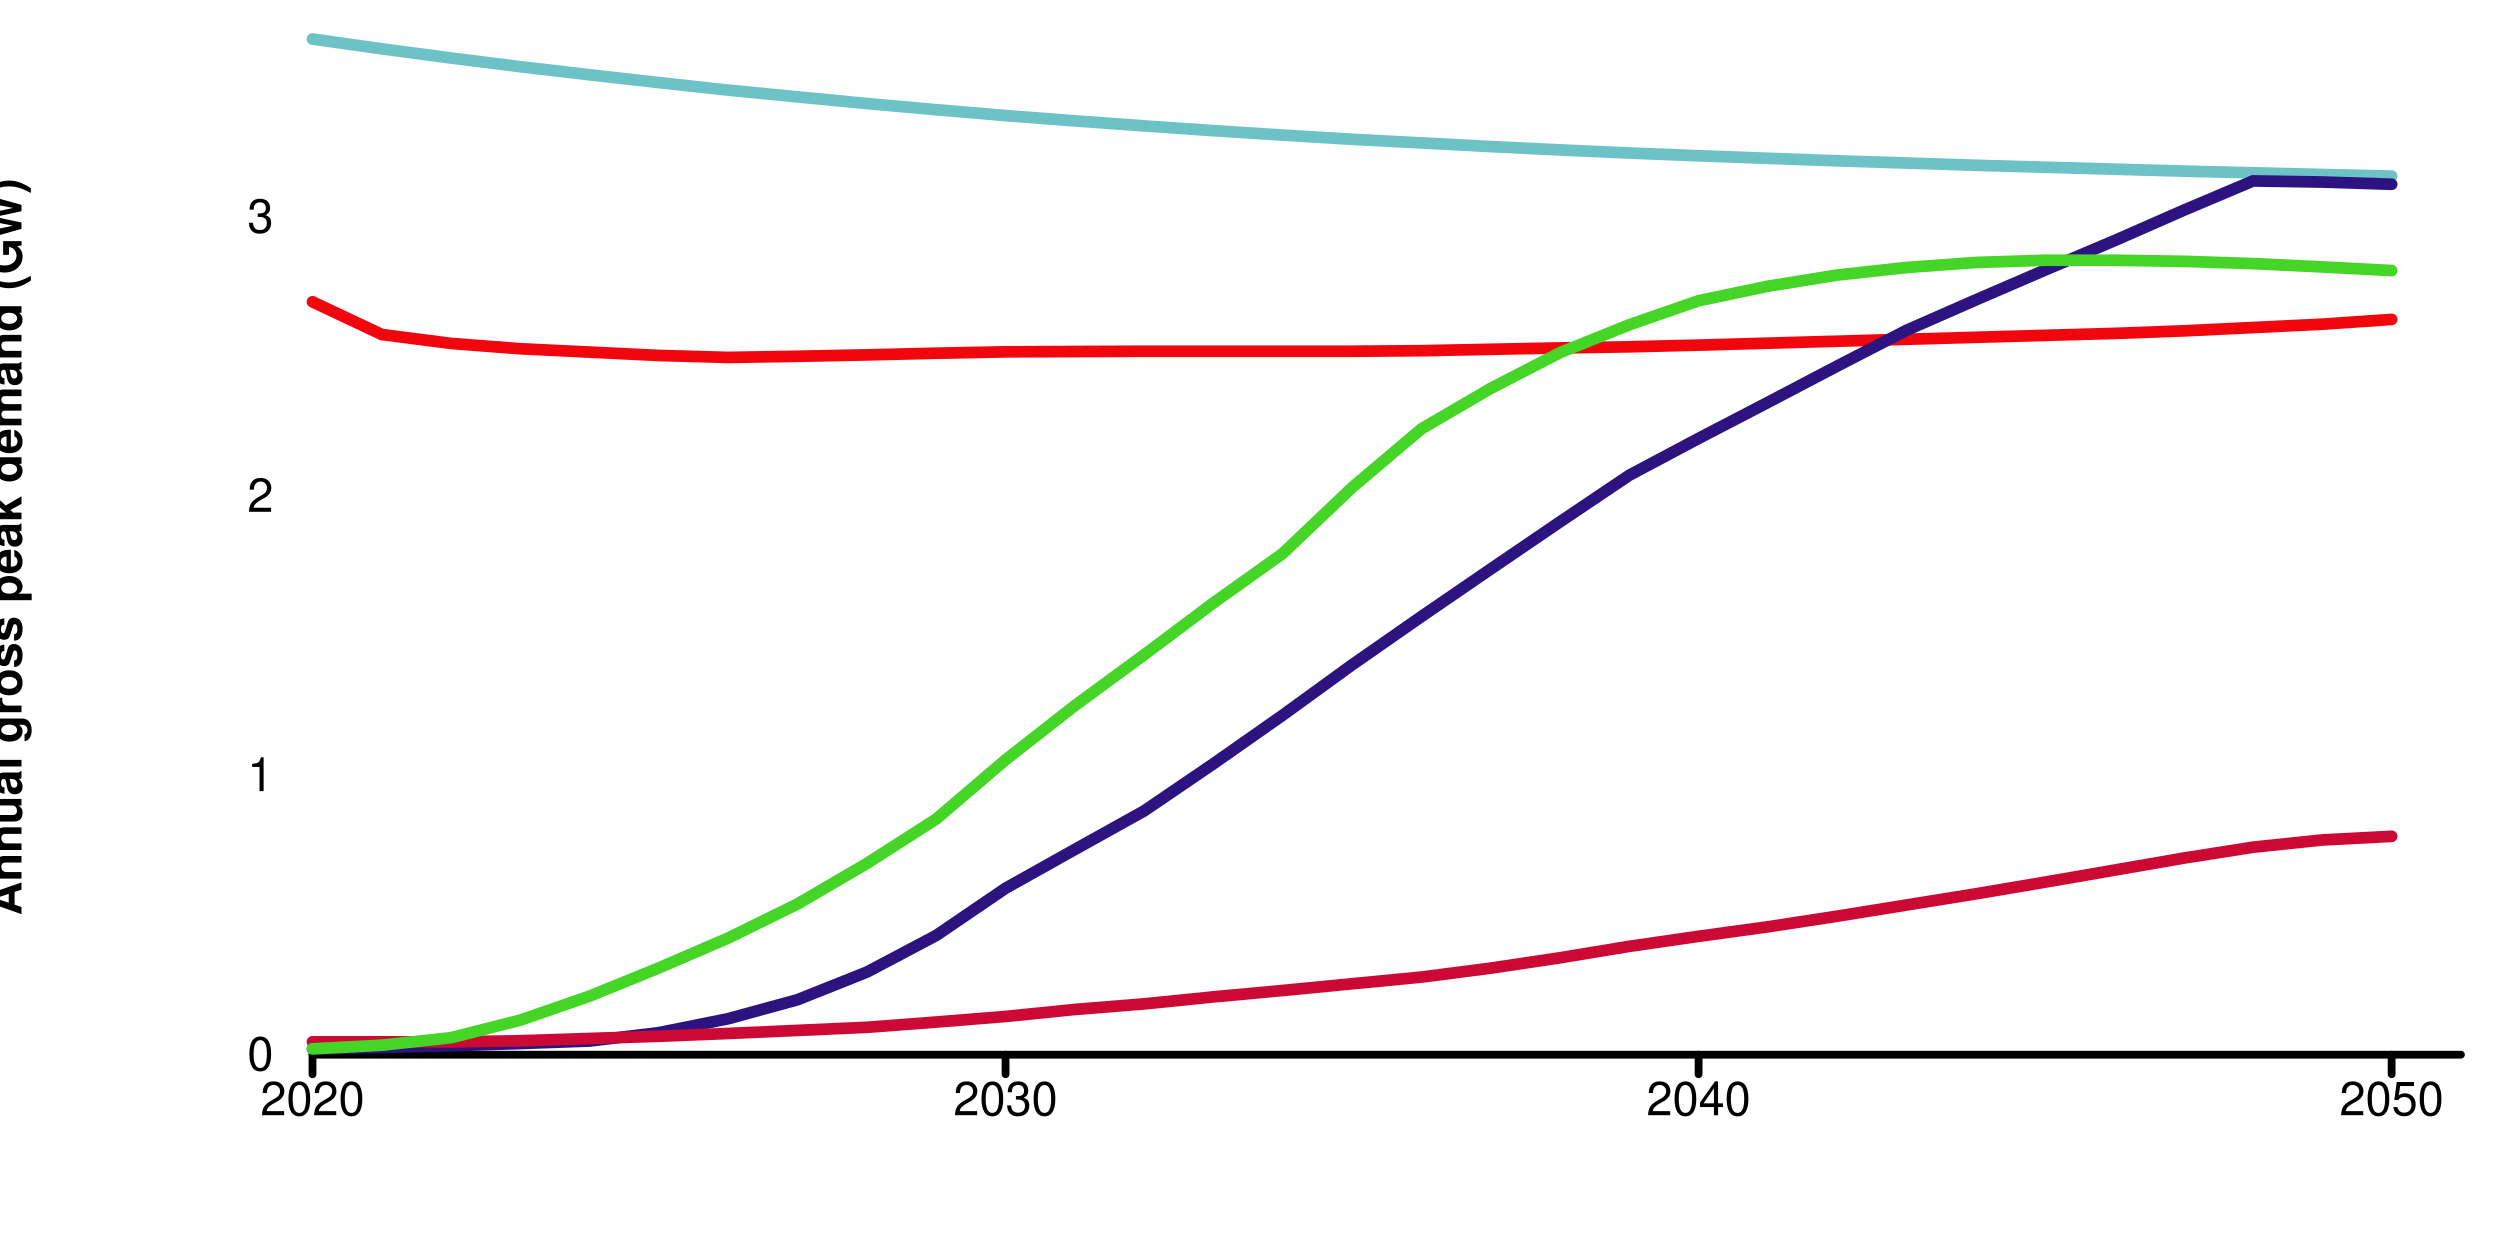
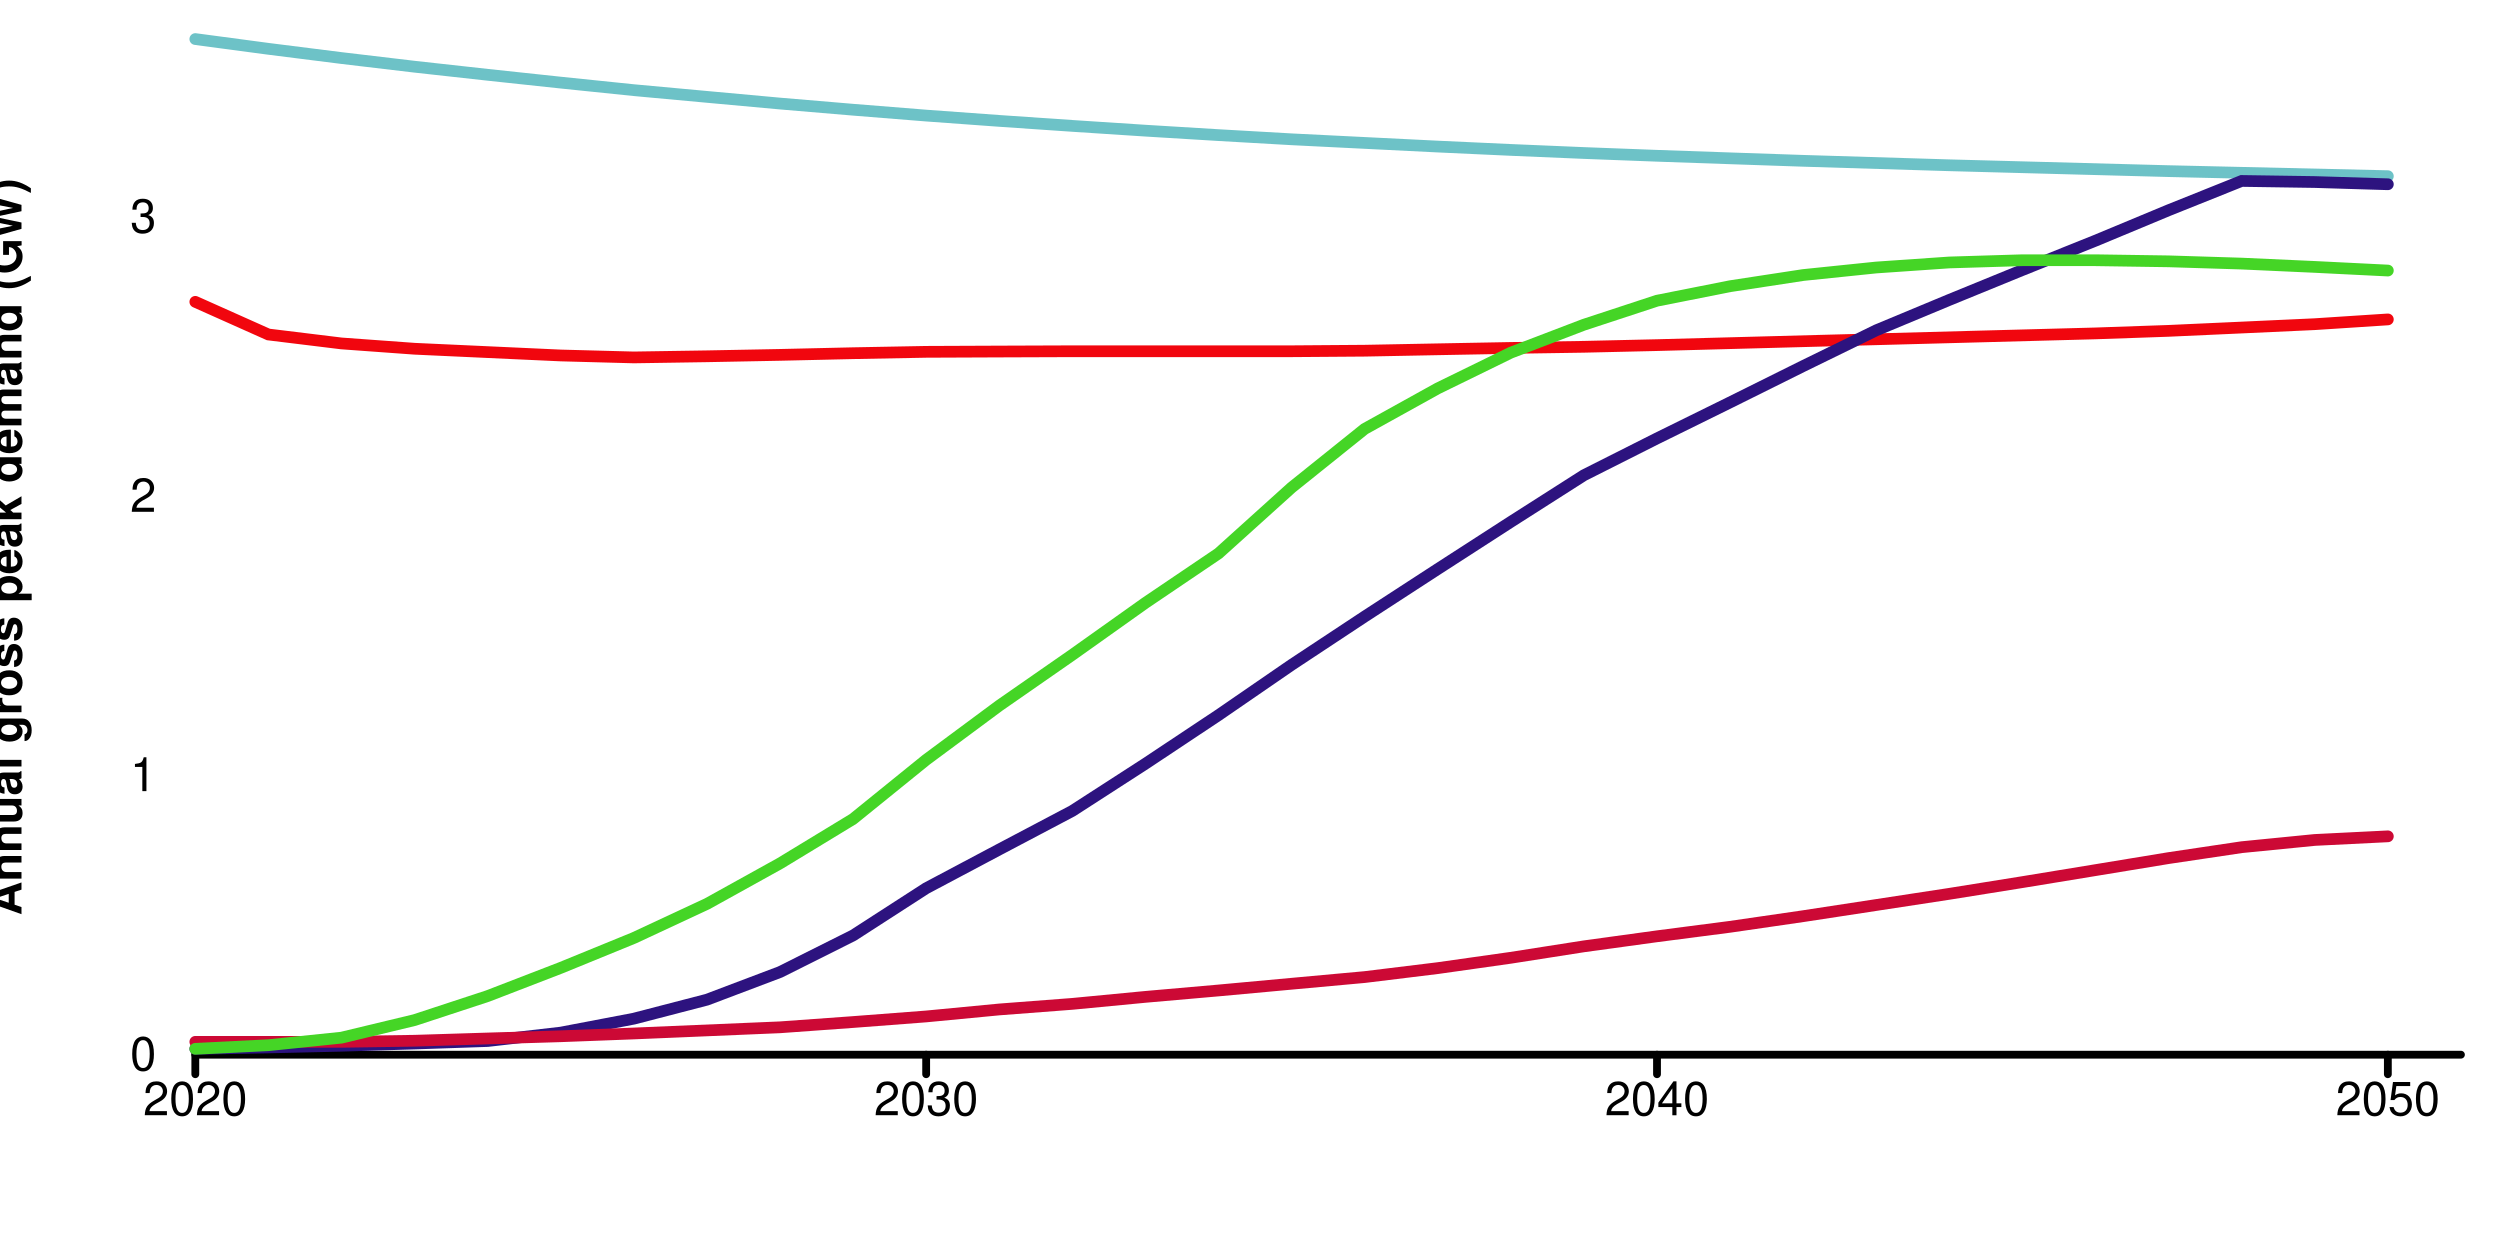
<svg xmlns="http://www.w3.org/2000/svg" width="640" height="320" viewBox="0 0 640 320" style="overflow:display" preserveAspectRatio="xMinYMin meet" overflow="visible">
  <defs>
    <style>
	.data-series path.line { fill-opacity: 0; }
	.data-series path.line.dotted { stroke-dasharray: 12 20 }
	.data-series circle { display: none; }
	.data-series:hover path.line, .data-series.on path.line { stroke-width: 5; }
	.data-series:hover circle, .data-series.on circle { display: inline; }
	.data-series circle:hover, .data-series circle.on { r: 6px!important; fill: black; }
	.grid { font-family: "Helvetica Neue",Helvetica,Arial,"Lucida Grande",sans-serif; }
	.grid line { stroke: rgb(0,0,0); stroke-width: 2; stroke-linecap: round; }
	.grid.grid-x text { text-anchor: middle; dominant-baseline: hanging; transform: translateY(10px); }
	.grid.grid-y text { text-anchor: end; dominant-baseline: middle; transform: translateX(-10px); }
	</style>
  </defs>
  <g class="grid grid-y">
-     <line x1="80" y1="270" x2="630" y2="270" data-left="80" />
-     <text x="80" y="270" text-anchor="end">0</text>
-     <text x="80" y="198.513" text-anchor="end">1</text>
-     <text x="80" y="127.025" text-anchor="end">2</text>
-     <text x="80" y="55.538" text-anchor="end">3</text>
+     <line x1="50" y1="270" x2="630" y2="270" data-left="50" />
+     <text x="50" y="270" text-anchor="end">0</text>
+     <text x="50" y="198.513" text-anchor="end">1</text>
+     <text x="50" y="127.025" text-anchor="end">2</text>
+     <text x="50" y="55.538" text-anchor="end">3</text>
    <text style="text-anchor:middle;dominant-baseline:hanging;font-weight:bold;transform: translateY(140px) rotate(-90deg);">Annual gross peak demand (GW)</text>
  </g>
  <g class="grid grid-x">
-     <line class="tick" x1="80" y1="270" x2="80" y2="275" />
-     <text x="80" y="270" text-anchor="middle">2020</text>
-     <line class="tick" x1="257.419" y1="270" x2="257.419" y2="275" />
-     <text x="257.419" y="270" text-anchor="middle">2030</text>
-     <line class="tick" x1="434.839" y1="270" x2="434.839" y2="275" />
-     <text x="434.839" y="270" text-anchor="middle">2040</text>
-     <line class="tick" x1="612.258" y1="270" x2="612.258" y2="275" />
-     <text x="612.258" y="270" text-anchor="middle">2050</text>
+     <line class="tick" x1="50" y1="270" x2="50" y2="275" />
+     <text x="50" y="270" text-anchor="middle">2020</text>
+     <line class="tick" x1="237.097" y1="270" x2="237.097" y2="275" />
+     <text x="237.097" y="270" text-anchor="middle">2030</text>
+     <line class="tick" x1="424.194" y1="270" x2="424.194" y2="275" />
+     <text x="424.194" y="270" text-anchor="middle">2040</text>
+     <line class="tick" x1="611.29" y1="270" x2="611.29" y2="275" />
+     <text x="611.29" y="270" text-anchor="middle">2050</text>
    <text style="text-anchor:middle;dominant-baseline:hanging;font-weight:bold;transform: translateY(140px) rotate(-90deg);" />
  </g>
  <g data-scenario="domestic" class="data-series">
-     <path d="M 80.00,77.27L 97.74,85.63L 115.48,87.92L 133.23,89.28L 150.97,90.14L 168.71,91.00L 186.45,91.50L 204.19,91.21L 221.94,90.85L 239.68,90.42L 257.42,90.07L 275.16,89.99L 292.90,89.92L 310.65,89.92L 328.39,89.92L 346.13,89.92L 363.87,89.78L 381.61,89.42L 399.35,89.07L 417.10,88.78L 434.84,88.35L 452.58,87.85L 470.32,87.35L 488.06,86.85L 505.81,86.35L 523.55,85.85L 541.29,85.35L 559.03,84.70L 576.77,83.85L 594.52,82.99L 612.26,81.77" id="Domestic" class="line" stroke="#F1060E" stroke-width="3" stroke-linecap="round" />
-     <circle cx="80.00" cy="77.27" data-y="2.696 " data-x="2020" r="4" fill="#F1060E" />
-     <circle cx="97.74" cy="85.63" data-y="2.579 " data-x="2021" r="4" fill="#F1060E" />
-     <circle cx="115.48" cy="87.92" data-y="2.547 " data-x="2022" r="4" fill="#F1060E" />
-     <circle cx="133.23" cy="89.28" data-y="2.528 " data-x="2023" r="4" fill="#F1060E" />
-     <circle cx="150.97" cy="90.14" data-y="2.516 " data-x="2024" r="4" fill="#F1060E" />
-     <circle cx="168.71" cy="91.00" data-y="2.504 " data-x="2025" r="4" fill="#F1060E" />
-     <circle cx="186.45" cy="91.50" data-y="2.497 " data-x="2026" r="4" fill="#F1060E" />
-     <circle cx="204.19" cy="91.21" data-y="2.501 " data-x="2027" r="4" fill="#F1060E" />
-     <circle cx="221.94" cy="90.85" data-y="2.506 " data-x="2028" r="4" fill="#F1060E" />
-     <circle cx="239.68" cy="90.42" data-y="2.512 " data-x="2029" r="4" fill="#F1060E" />
-     <circle cx="257.42" cy="90.07" data-y="2.517 " data-x="2030" r="4" fill="#F1060E" />
-     <circle cx="275.16" cy="89.99" data-y="2.518 " data-x="2031" r="4" fill="#F1060E" />
-     <circle cx="292.90" cy="89.92" data-y="2.519 " data-x="2032" r="4" fill="#F1060E" />
-     <circle cx="310.65" cy="89.92" data-y="2.519 " data-x="2033" r="4" fill="#F1060E" />
-     <circle cx="328.39" cy="89.92" data-y="2.519 " data-x="2034" r="4" fill="#F1060E" />
-     <circle cx="346.13" cy="89.92" data-y="2.519 " data-x="2035" r="4" fill="#F1060E" />
-     <circle cx="363.87" cy="89.78" data-y="2.521 " data-x="2036" r="4" fill="#F1060E" />
-     <circle cx="381.61" cy="89.42" data-y="2.526 " data-x="2037" r="4" fill="#F1060E" />
-     <circle cx="399.35" cy="89.07" data-y="2.531 " data-x="2038" r="4" fill="#F1060E" />
-     <circle cx="417.10" cy="88.78" data-y="2.535 " data-x="2039" r="4" fill="#F1060E" />
-     <circle cx="434.84" cy="88.35" data-y="2.541 " data-x="2040" r="4" fill="#F1060E" />
-     <circle cx="452.58" cy="87.85" data-y="2.548 " data-x="2041" r="4" fill="#F1060E" />
-     <circle cx="470.32" cy="87.35" data-y="2.555 " data-x="2042" r="4" fill="#F1060E" />
-     <circle cx="488.06" cy="86.85" data-y="2.562 " data-x="2043" r="4" fill="#F1060E" />
-     <circle cx="505.81" cy="86.35" data-y="2.569 " data-x="2044" r="4" fill="#F1060E" />
-     <circle cx="523.55" cy="85.85" data-y="2.576 " data-x="2045" r="4" fill="#F1060E" />
-     <circle cx="541.29" cy="85.35" data-y="2.583 " data-x="2046" r="4" fill="#F1060E" />
-     <circle cx="559.03" cy="84.70" data-y="2.592 " data-x="2047" r="4" fill="#F1060E" />
-     <circle cx="576.77" cy="83.85" data-y="2.604 " data-x="2048" r="4" fill="#F1060E" />
-     <circle cx="594.52" cy="82.99" data-y="2.616 " data-x="2049" r="4" fill="#F1060E" />
-     <circle cx="612.26" cy="81.77" data-y="2.633 " data-x="2050" r="4" fill="#F1060E" />
+     <path d="M 50.00,77.27L 68.71,85.63L 87.42,87.92L 106.13,89.28L 124.84,90.14L 143.55,91.00L 162.26,91.50L 180.97,91.21L 199.68,90.85L 218.39,90.42L 237.10,90.07L 255.81,89.99L 274.52,89.92L 293.23,89.92L 311.94,89.92L 330.65,89.92L 349.35,89.78L 368.06,89.42L 386.77,89.07L 405.48,88.78L 424.19,88.35L 442.90,87.85L 461.61,87.35L 480.32,86.85L 499.03,86.35L 517.74,85.85L 536.45,85.35L 555.16,84.70L 573.87,83.85L 592.58,82.99L 611.29,81.77" id="Domestic" class="line" stroke="#F1060E" stroke-width="3" stroke-linecap="round" />
+     <circle cx="50.00" cy="77.27" data-y="2.696 " data-x="2020" r="4" fill="#F1060E" />
+     <circle cx="68.71" cy="85.63" data-y="2.579 " data-x="2021" r="4" fill="#F1060E" />
+     <circle cx="87.42" cy="87.92" data-y="2.547 " data-x="2022" r="4" fill="#F1060E" />
+     <circle cx="106.13" cy="89.28" data-y="2.528 " data-x="2023" r="4" fill="#F1060E" />
+     <circle cx="124.84" cy="90.14" data-y="2.516 " data-x="2024" r="4" fill="#F1060E" />
+     <circle cx="143.55" cy="91.00" data-y="2.504 " data-x="2025" r="4" fill="#F1060E" />
+     <circle cx="162.26" cy="91.50" data-y="2.497 " data-x="2026" r="4" fill="#F1060E" />
+     <circle cx="180.97" cy="91.21" data-y="2.501 " data-x="2027" r="4" fill="#F1060E" />
+     <circle cx="199.68" cy="90.85" data-y="2.506 " data-x="2028" r="4" fill="#F1060E" />
+     <circle cx="218.39" cy="90.42" data-y="2.512 " data-x="2029" r="4" fill="#F1060E" />
+     <circle cx="237.10" cy="90.07" data-y="2.517 " data-x="2030" r="4" fill="#F1060E" />
+     <circle cx="255.81" cy="89.99" data-y="2.518 " data-x="2031" r="4" fill="#F1060E" />
+     <circle cx="274.52" cy="89.92" data-y="2.519 " data-x="2032" r="4" fill="#F1060E" />
+     <circle cx="293.23" cy="89.92" data-y="2.519 " data-x="2033" r="4" fill="#F1060E" />
+     <circle cx="311.94" cy="89.92" data-y="2.519 " data-x="2034" r="4" fill="#F1060E" />
+     <circle cx="330.65" cy="89.92" data-y="2.519 " data-x="2035" r="4" fill="#F1060E" />
+     <circle cx="349.35" cy="89.78" data-y="2.521 " data-x="2036" r="4" fill="#F1060E" />
+     <circle cx="368.06" cy="89.42" data-y="2.526 " data-x="2037" r="4" fill="#F1060E" />
+     <circle cx="386.77" cy="89.07" data-y="2.531 " data-x="2038" r="4" fill="#F1060E" />
+     <circle cx="405.48" cy="88.78" data-y="2.535 " data-x="2039" r="4" fill="#F1060E" />
+     <circle cx="424.19" cy="88.35" data-y="2.541 " data-x="2040" r="4" fill="#F1060E" />
+     <circle cx="442.90" cy="87.85" data-y="2.548 " data-x="2041" r="4" fill="#F1060E" />
+     <circle cx="461.61" cy="87.35" data-y="2.555 " data-x="2042" r="4" fill="#F1060E" />
+     <circle cx="480.32" cy="86.85" data-y="2.562 " data-x="2043" r="4" fill="#F1060E" />
+     <circle cx="499.03" cy="86.35" data-y="2.569 " data-x="2044" r="4" fill="#F1060E" />
+     <circle cx="517.74" cy="85.85" data-y="2.576 " data-x="2045" r="4" fill="#F1060E" />
+     <circle cx="536.45" cy="85.35" data-y="2.583 " data-x="2046" r="4" fill="#F1060E" />
+     <circle cx="555.16" cy="84.70" data-y="2.592 " data-x="2047" r="4" fill="#F1060E" />
+     <circle cx="573.87" cy="83.85" data-y="2.604 " data-x="2048" r="4" fill="#F1060E" />
+     <circle cx="592.58" cy="82.99" data-y="2.616 " data-x="2049" r="4" fill="#F1060E" />
+     <circle cx="611.29" cy="81.77" data-y="2.633 " data-x="2050" r="4" fill="#F1060E" />
  </g>
  <g data-scenario="i-and-c" class="data-series">
-     <path d="M 80.00,10.00L 97.74,12.50L 115.48,14.86L 133.23,17.08L 150.97,19.15L 168.71,21.15L 186.45,23.08L 204.19,24.80L 221.94,26.51L 239.68,28.09L 257.42,29.59L 275.16,30.95L 292.90,32.23L 310.65,33.45L 328.39,34.59L 346.13,35.66L 363.87,36.59L 381.61,37.52L 399.35,38.38L 417.10,39.17L 434.84,39.88L 452.58,40.53L 470.32,41.17L 488.06,41.74L 505.81,42.31L 523.55,42.81L 541.29,43.31L 559.03,43.81L 576.77,44.24L 594.52,44.67L 612.26,45.10" id="I &amp; C" class="line" stroke="#6DC2C7" stroke-width="3" stroke-linecap="round" />
-     <circle cx="80.00" cy="10.00" data-y="3.637 " data-x="2020" r="4" fill="#6DC2C7" />
-     <circle cx="97.74" cy="12.50" data-y="3.602 " data-x="2021" r="4" fill="#6DC2C7" />
-     <circle cx="115.48" cy="14.86" data-y="3.569 " data-x="2022" r="4" fill="#6DC2C7" />
-     <circle cx="133.23" cy="17.08" data-y="3.538 " data-x="2023" r="4" fill="#6DC2C7" />
-     <circle cx="150.97" cy="19.15" data-y="3.509 " data-x="2024" r="4" fill="#6DC2C7" />
-     <circle cx="168.71" cy="21.15" data-y="3.481 " data-x="2025" r="4" fill="#6DC2C7" />
-     <circle cx="186.45" cy="23.08" data-y="3.454 " data-x="2026" r="4" fill="#6DC2C7" />
-     <circle cx="204.19" cy="24.80" data-y="3.430 " data-x="2027" r="4" fill="#6DC2C7" />
-     <circle cx="221.94" cy="26.51" data-y="3.406 " data-x="2028" r="4" fill="#6DC2C7" />
-     <circle cx="239.68" cy="28.09" data-y="3.384 " data-x="2029" r="4" fill="#6DC2C7" />
-     <circle cx="257.42" cy="29.59" data-y="3.363 " data-x="2030" r="4" fill="#6DC2C7" />
-     <circle cx="275.16" cy="30.95" data-y="3.344 " data-x="2031" r="4" fill="#6DC2C7" />
-     <circle cx="292.90" cy="32.23" data-y="3.326 " data-x="2032" r="4" fill="#6DC2C7" />
-     <circle cx="310.65" cy="33.45" data-y="3.309 " data-x="2033" r="4" fill="#6DC2C7" />
-     <circle cx="328.39" cy="34.59" data-y="3.293 " data-x="2034" r="4" fill="#6DC2C7" />
-     <circle cx="346.13" cy="35.66" data-y="3.278 " data-x="2035" r="4" fill="#6DC2C7" />
-     <circle cx="363.87" cy="36.59" data-y="3.265 " data-x="2036" r="4" fill="#6DC2C7" />
-     <circle cx="381.61" cy="37.52" data-y="3.252 " data-x="2037" r="4" fill="#6DC2C7" />
-     <circle cx="399.35" cy="38.38" data-y="3.240 " data-x="2038" r="4" fill="#6DC2C7" />
-     <circle cx="417.10" cy="39.17" data-y="3.229 " data-x="2039" r="4" fill="#6DC2C7" />
-     <circle cx="434.84" cy="39.88" data-y="3.219 " data-x="2040" r="4" fill="#6DC2C7" />
-     <circle cx="452.58" cy="40.53" data-y="3.210 " data-x="2041" r="4" fill="#6DC2C7" />
-     <circle cx="470.32" cy="41.17" data-y="3.201 " data-x="2042" r="4" fill="#6DC2C7" />
-     <circle cx="488.06" cy="41.74" data-y="3.193 " data-x="2043" r="4" fill="#6DC2C7" />
-     <circle cx="505.81" cy="42.31" data-y="3.185 " data-x="2044" r="4" fill="#6DC2C7" />
-     <circle cx="523.55" cy="42.81" data-y="3.178 " data-x="2045" r="4" fill="#6DC2C7" />
-     <circle cx="541.29" cy="43.31" data-y="3.171 " data-x="2046" r="4" fill="#6DC2C7" />
-     <circle cx="559.03" cy="43.81" data-y="3.164 " data-x="2047" r="4" fill="#6DC2C7" />
-     <circle cx="576.77" cy="44.24" data-y="3.158 " data-x="2048" r="4" fill="#6DC2C7" />
-     <circle cx="594.52" cy="44.67" data-y="3.152 " data-x="2049" r="4" fill="#6DC2C7" />
-     <circle cx="612.26" cy="45.10" data-y="3.146 " data-x="2050" r="4" fill="#6DC2C7" />
+     <path d="M 50.00,10.00L 68.71,12.50L 87.42,14.86L 106.13,17.08L 124.84,19.15L 143.55,21.15L 162.26,23.08L 180.97,24.80L 199.68,26.51L 218.39,28.09L 237.10,29.59L 255.81,30.95L 274.52,32.23L 293.23,33.45L 311.94,34.59L 330.65,35.66L 349.35,36.59L 368.06,37.52L 386.77,38.38L 405.48,39.17L 424.19,39.88L 442.90,40.53L 461.61,41.17L 480.32,41.74L 499.03,42.31L 517.74,42.81L 536.45,43.31L 555.16,43.81L 573.87,44.24L 592.58,44.67L 611.29,45.10" id="I &amp; C" class="line" stroke="#6DC2C7" stroke-width="3" stroke-linecap="round" />
+     <circle cx="50.00" cy="10.00" data-y="3.637 " data-x="2020" r="4" fill="#6DC2C7" />
+     <circle cx="68.71" cy="12.50" data-y="3.602 " data-x="2021" r="4" fill="#6DC2C7" />
+     <circle cx="87.42" cy="14.86" data-y="3.569 " data-x="2022" r="4" fill="#6DC2C7" />
+     <circle cx="106.13" cy="17.08" data-y="3.538 " data-x="2023" r="4" fill="#6DC2C7" />
+     <circle cx="124.84" cy="19.15" data-y="3.509 " data-x="2024" r="4" fill="#6DC2C7" />
+     <circle cx="143.55" cy="21.15" data-y="3.481 " data-x="2025" r="4" fill="#6DC2C7" />
+     <circle cx="162.26" cy="23.08" data-y="3.454 " data-x="2026" r="4" fill="#6DC2C7" />
+     <circle cx="180.97" cy="24.80" data-y="3.430 " data-x="2027" r="4" fill="#6DC2C7" />
+     <circle cx="199.68" cy="26.51" data-y="3.406 " data-x="2028" r="4" fill="#6DC2C7" />
+     <circle cx="218.39" cy="28.09" data-y="3.384 " data-x="2029" r="4" fill="#6DC2C7" />
+     <circle cx="237.10" cy="29.59" data-y="3.363 " data-x="2030" r="4" fill="#6DC2C7" />
+     <circle cx="255.81" cy="30.95" data-y="3.344 " data-x="2031" r="4" fill="#6DC2C7" />
+     <circle cx="274.52" cy="32.23" data-y="3.326 " data-x="2032" r="4" fill="#6DC2C7" />
+     <circle cx="293.23" cy="33.45" data-y="3.309 " data-x="2033" r="4" fill="#6DC2C7" />
+     <circle cx="311.94" cy="34.59" data-y="3.293 " data-x="2034" r="4" fill="#6DC2C7" />
+     <circle cx="330.65" cy="35.66" data-y="3.278 " data-x="2035" r="4" fill="#6DC2C7" />
+     <circle cx="349.35" cy="36.59" data-y="3.265 " data-x="2036" r="4" fill="#6DC2C7" />
+     <circle cx="368.06" cy="37.52" data-y="3.252 " data-x="2037" r="4" fill="#6DC2C7" />
+     <circle cx="386.77" cy="38.38" data-y="3.240 " data-x="2038" r="4" fill="#6DC2C7" />
+     <circle cx="405.48" cy="39.17" data-y="3.229 " data-x="2039" r="4" fill="#6DC2C7" />
+     <circle cx="424.19" cy="39.88" data-y="3.219 " data-x="2040" r="4" fill="#6DC2C7" />
+     <circle cx="442.90" cy="40.53" data-y="3.210 " data-x="2041" r="4" fill="#6DC2C7" />
+     <circle cx="461.61" cy="41.17" data-y="3.201 " data-x="2042" r="4" fill="#6DC2C7" />
+     <circle cx="480.32" cy="41.74" data-y="3.193 " data-x="2043" r="4" fill="#6DC2C7" />
+     <circle cx="499.03" cy="42.31" data-y="3.185 " data-x="2044" r="4" fill="#6DC2C7" />
+     <circle cx="517.74" cy="42.81" data-y="3.178 " data-x="2045" r="4" fill="#6DC2C7" />
+     <circle cx="536.45" cy="43.31" data-y="3.171 " data-x="2046" r="4" fill="#6DC2C7" />
+     <circle cx="555.16" cy="43.81" data-y="3.164 " data-x="2047" r="4" fill="#6DC2C7" />
+     <circle cx="573.87" cy="44.24" data-y="3.158 " data-x="2048" r="4" fill="#6DC2C7" />
+     <circle cx="592.58" cy="44.67" data-y="3.152 " data-x="2049" r="4" fill="#6DC2C7" />
+     <circle cx="611.29" cy="45.10" data-y="3.146 " data-x="2050" r="4" fill="#6DC2C7" />
  </g>
  <g data-scenario="heat-pumps---domestic" class="data-series">
-     <path d="M 80.00,268.50L 97.74,268.14L 115.48,267.71L 133.23,267.14L 150.97,266.50L 168.71,264.35L 186.45,260.78L 204.19,255.92L 221.94,248.84L 239.68,239.47L 257.42,227.39L 275.16,217.46L 292.90,207.59L 310.65,195.51L 328.39,183.07L 346.13,170.20L 363.87,157.84L 381.61,145.68L 399.35,133.60L 417.10,121.66L 434.84,112.23L 452.58,103.01L 470.32,93.71L 488.06,84.56L 505.81,76.77L 523.55,69.12L 541.29,61.61L 559.03,53.82L 576.77,46.32L 594.52,46.60L 612.26,47.17" id="Heat pumps - domestic" class="line" stroke="#2D137F" stroke-width="3" stroke-linecap="round" />
-     <circle cx="80.00" cy="268.50" data-y="0.021 " data-x="2020" r="4" fill="#2D137F" />
-     <circle cx="97.74" cy="268.14" data-y="0.026 " data-x="2021" r="4" fill="#2D137F" />
-     <circle cx="115.48" cy="267.71" data-y="0.032 " data-x="2022" r="4" fill="#2D137F" />
-     <circle cx="133.23" cy="267.14" data-y="0.040 " data-x="2023" r="4" fill="#2D137F" />
-     <circle cx="150.97" cy="266.50" data-y="0.049 " data-x="2024" r="4" fill="#2D137F" />
-     <circle cx="168.71" cy="264.35" data-y="0.079 " data-x="2025" r="4" fill="#2D137F" />
-     <circle cx="186.45" cy="260.78" data-y="0.129 " data-x="2026" r="4" fill="#2D137F" />
-     <circle cx="204.19" cy="255.92" data-y="0.197 " data-x="2027" r="4" fill="#2D137F" />
-     <circle cx="221.94" cy="248.84" data-y="0.296 " data-x="2028" r="4" fill="#2D137F" />
-     <circle cx="239.68" cy="239.47" data-y="0.427 " data-x="2029" r="4" fill="#2D137F" />
-     <circle cx="257.42" cy="227.39" data-y="0.596 " data-x="2030" r="4" fill="#2D137F" />
-     <circle cx="275.16" cy="217.46" data-y="0.735 " data-x="2031" r="4" fill="#2D137F" />
-     <circle cx="292.90" cy="207.59" data-y="0.873 " data-x="2032" r="4" fill="#2D137F" />
-     <circle cx="310.65" cy="195.51" data-y="1.042 " data-x="2033" r="4" fill="#2D137F" />
-     <circle cx="328.39" cy="183.07" data-y="1.216 " data-x="2034" r="4" fill="#2D137F" />
-     <circle cx="346.13" cy="170.20" data-y="1.396 " data-x="2035" r="4" fill="#2D137F" />
-     <circle cx="363.87" cy="157.84" data-y="1.569 " data-x="2036" r="4" fill="#2D137F" />
-     <circle cx="381.61" cy="145.68" data-y="1.739 " data-x="2037" r="4" fill="#2D137F" />
-     <circle cx="399.35" cy="133.60" data-y="1.908 " data-x="2038" r="4" fill="#2D137F" />
-     <circle cx="417.10" cy="121.66" data-y="2.075 " data-x="2039" r="4" fill="#2D137F" />
-     <circle cx="434.84" cy="112.23" data-y="2.207 " data-x="2040" r="4" fill="#2D137F" />
-     <circle cx="452.58" cy="103.01" data-y="2.336 " data-x="2041" r="4" fill="#2D137F" />
-     <circle cx="470.32" cy="93.71" data-y="2.466 " data-x="2042" r="4" fill="#2D137F" />
-     <circle cx="488.06" cy="84.56" data-y="2.594 " data-x="2043" r="4" fill="#2D137F" />
-     <circle cx="505.81" cy="76.77" data-y="2.703 " data-x="2044" r="4" fill="#2D137F" />
-     <circle cx="523.55" cy="69.12" data-y="2.810 " data-x="2045" r="4" fill="#2D137F" />
-     <circle cx="541.29" cy="61.61" data-y="2.915 " data-x="2046" r="4" fill="#2D137F" />
-     <circle cx="559.03" cy="53.82" data-y="3.024 " data-x="2047" r="4" fill="#2D137F" />
-     <circle cx="576.77" cy="46.32" data-y="3.129 " data-x="2048" r="4" fill="#2D137F" />
-     <circle cx="594.52" cy="46.60" data-y="3.125 " data-x="2049" r="4" fill="#2D137F" />
-     <circle cx="612.26" cy="47.17" data-y="3.117 " data-x="2050" r="4" fill="#2D137F" />
+     <path d="M 50.00,268.50L 68.71,268.14L 87.42,267.71L 106.13,267.14L 124.84,266.50L 143.55,264.35L 162.26,260.78L 180.97,255.92L 199.68,248.84L 218.39,239.47L 237.10,227.39L 255.81,217.46L 274.52,207.59L 293.23,195.51L 311.94,183.07L 330.65,170.20L 349.35,157.84L 368.06,145.68L 386.77,133.60L 405.48,121.66L 424.19,112.23L 442.90,103.01L 461.61,93.71L 480.32,84.56L 499.03,76.77L 517.74,69.12L 536.45,61.61L 555.16,53.82L 573.87,46.32L 592.58,46.60L 611.29,47.17" id="Heat pumps - domestic" class="line" stroke="#2D137F" stroke-width="3" stroke-linecap="round" />
+     <circle cx="50.00" cy="268.50" data-y="0.021 " data-x="2020" r="4" fill="#2D137F" />
+     <circle cx="68.71" cy="268.14" data-y="0.026 " data-x="2021" r="4" fill="#2D137F" />
+     <circle cx="87.42" cy="267.71" data-y="0.032 " data-x="2022" r="4" fill="#2D137F" />
+     <circle cx="106.13" cy="267.14" data-y="0.040 " data-x="2023" r="4" fill="#2D137F" />
+     <circle cx="124.84" cy="266.50" data-y="0.049 " data-x="2024" r="4" fill="#2D137F" />
+     <circle cx="143.55" cy="264.35" data-y="0.079 " data-x="2025" r="4" fill="#2D137F" />
+     <circle cx="162.26" cy="260.78" data-y="0.129 " data-x="2026" r="4" fill="#2D137F" />
+     <circle cx="180.97" cy="255.92" data-y="0.197 " data-x="2027" r="4" fill="#2D137F" />
+     <circle cx="199.68" cy="248.84" data-y="0.296 " data-x="2028" r="4" fill="#2D137F" />
+     <circle cx="218.39" cy="239.47" data-y="0.427 " data-x="2029" r="4" fill="#2D137F" />
+     <circle cx="237.10" cy="227.39" data-y="0.596 " data-x="2030" r="4" fill="#2D137F" />
+     <circle cx="255.81" cy="217.46" data-y="0.735 " data-x="2031" r="4" fill="#2D137F" />
+     <circle cx="274.52" cy="207.59" data-y="0.873 " data-x="2032" r="4" fill="#2D137F" />
+     <circle cx="293.23" cy="195.51" data-y="1.042 " data-x="2033" r="4" fill="#2D137F" />
+     <circle cx="311.94" cy="183.07" data-y="1.216 " data-x="2034" r="4" fill="#2D137F" />
+     <circle cx="330.65" cy="170.20" data-y="1.396 " data-x="2035" r="4" fill="#2D137F" />
+     <circle cx="349.35" cy="157.84" data-y="1.569 " data-x="2036" r="4" fill="#2D137F" />
+     <circle cx="368.06" cy="145.68" data-y="1.739 " data-x="2037" r="4" fill="#2D137F" />
+     <circle cx="386.77" cy="133.60" data-y="1.908 " data-x="2038" r="4" fill="#2D137F" />
+     <circle cx="405.48" cy="121.66" data-y="2.075 " data-x="2039" r="4" fill="#2D137F" />
+     <circle cx="424.19" cy="112.23" data-y="2.207 " data-x="2040" r="4" fill="#2D137F" />
+     <circle cx="442.90" cy="103.01" data-y="2.336 " data-x="2041" r="4" fill="#2D137F" />
+     <circle cx="461.61" cy="93.71" data-y="2.466 " data-x="2042" r="4" fill="#2D137F" />
+     <circle cx="480.32" cy="84.56" data-y="2.594 " data-x="2043" r="4" fill="#2D137F" />
+     <circle cx="499.03" cy="76.77" data-y="2.703 " data-x="2044" r="4" fill="#2D137F" />
+     <circle cx="517.74" cy="69.12" data-y="2.810 " data-x="2045" r="4" fill="#2D137F" />
+     <circle cx="536.45" cy="61.61" data-y="2.915 " data-x="2046" r="4" fill="#2D137F" />
+     <circle cx="555.16" cy="53.82" data-y="3.024 " data-x="2047" r="4" fill="#2D137F" />
+     <circle cx="573.87" cy="46.32" data-y="3.129 " data-x="2048" r="4" fill="#2D137F" />
+     <circle cx="592.58" cy="46.60" data-y="3.125 " data-x="2049" r="4" fill="#2D137F" />
+     <circle cx="611.29" cy="47.17" data-y="3.117 " data-x="2050" r="4" fill="#2D137F" />
  </g>
  <g data-scenario="heat-pumps---i-and-c" class="data-series">
-     <path d="M 80.00,266.71L 97.74,266.71L 115.48,266.71L 133.23,266.43L 150.97,265.85L 168.71,265.28L 186.45,264.57L 204.19,263.78L 221.94,262.99L 239.68,261.64L 257.42,260.21L 275.16,258.42L 292.90,256.99L 310.65,255.20L 328.39,253.56L 346.13,251.84L 363.87,250.13L 381.61,247.84L 399.35,245.19L 417.10,242.26L 434.84,239.69L 452.58,237.26L 470.32,234.54L 488.06,231.68L 505.81,228.82L 523.55,225.82L 541.29,222.75L 559.03,219.67L 576.77,216.88L 594.52,215.03L 612.26,214.10" id="Heat pumps - I &amp; C" class="line" stroke="#cc0935" stroke-width="3" stroke-linecap="round" />
-     <circle cx="80.00" cy="266.71" data-y="0.046 " data-x="2020" r="4" fill="#cc0935" />
-     <circle cx="97.74" cy="266.71" data-y="0.046 " data-x="2021" r="4" fill="#cc0935" />
-     <circle cx="115.48" cy="266.71" data-y="0.046 " data-x="2022" r="4" fill="#cc0935" />
-     <circle cx="133.23" cy="266.43" data-y="0.050 " data-x="2023" r="4" fill="#cc0935" />
-     <circle cx="150.97" cy="265.85" data-y="0.058 " data-x="2024" r="4" fill="#cc0935" />
-     <circle cx="168.71" cy="265.28" data-y="0.066 " data-x="2025" r="4" fill="#cc0935" />
-     <circle cx="186.45" cy="264.57" data-y="0.076 " data-x="2026" r="4" fill="#cc0935" />
-     <circle cx="204.19" cy="263.78" data-y="0.087 " data-x="2027" r="4" fill="#cc0935" />
-     <circle cx="221.94" cy="262.99" data-y="0.098 " data-x="2028" r="4" fill="#cc0935" />
-     <circle cx="239.68" cy="261.64" data-y="0.117 " data-x="2029" r="4" fill="#cc0935" />
-     <circle cx="257.42" cy="260.21" data-y="0.137 " data-x="2030" r="4" fill="#cc0935" />
-     <circle cx="275.16" cy="258.42" data-y="0.162 " data-x="2031" r="4" fill="#cc0935" />
-     <circle cx="292.90" cy="256.99" data-y="0.182 " data-x="2032" r="4" fill="#cc0935" />
-     <circle cx="310.65" cy="255.20" data-y="0.207 " data-x="2033" r="4" fill="#cc0935" />
-     <circle cx="328.39" cy="253.56" data-y="0.230 " data-x="2034" r="4" fill="#cc0935" />
-     <circle cx="346.13" cy="251.84" data-y="0.254 " data-x="2035" r="4" fill="#cc0935" />
-     <circle cx="363.87" cy="250.13" data-y="0.278 " data-x="2036" r="4" fill="#cc0935" />
-     <circle cx="381.61" cy="247.84" data-y="0.310 " data-x="2037" r="4" fill="#cc0935" />
-     <circle cx="399.35" cy="245.19" data-y="0.347 " data-x="2038" r="4" fill="#cc0935" />
-     <circle cx="417.10" cy="242.26" data-y="0.388 " data-x="2039" r="4" fill="#cc0935" />
-     <circle cx="434.84" cy="239.69" data-y="0.424 " data-x="2040" r="4" fill="#cc0935" />
-     <circle cx="452.58" cy="237.26" data-y="0.458 " data-x="2041" r="4" fill="#cc0935" />
-     <circle cx="470.32" cy="234.54" data-y="0.496 " data-x="2042" r="4" fill="#cc0935" />
-     <circle cx="488.06" cy="231.68" data-y="0.536 " data-x="2043" r="4" fill="#cc0935" />
-     <circle cx="505.81" cy="228.82" data-y="0.576 " data-x="2044" r="4" fill="#cc0935" />
-     <circle cx="523.55" cy="225.82" data-y="0.618 " data-x="2045" r="4" fill="#cc0935" />
-     <circle cx="541.29" cy="222.75" data-y="0.661 " data-x="2046" r="4" fill="#cc0935" />
-     <circle cx="559.03" cy="219.67" data-y="0.704 " data-x="2047" r="4" fill="#cc0935" />
-     <circle cx="576.77" cy="216.88" data-y="0.743 " data-x="2048" r="4" fill="#cc0935" />
-     <circle cx="594.52" cy="215.03" data-y="0.769 " data-x="2049" r="4" fill="#cc0935" />
-     <circle cx="612.26" cy="214.10" data-y="0.782 " data-x="2050" r="4" fill="#cc0935" />
+     <path d="M 50.00,266.71L 68.71,266.71L 87.42,266.71L 106.13,266.43L 124.84,265.85L 143.55,265.28L 162.26,264.57L 180.97,263.78L 199.68,262.99L 218.39,261.64L 237.10,260.21L 255.81,258.42L 274.52,256.99L 293.23,255.20L 311.94,253.56L 330.65,251.84L 349.35,250.13L 368.06,247.84L 386.77,245.19L 405.48,242.26L 424.19,239.69L 442.90,237.26L 461.61,234.54L 480.32,231.68L 499.03,228.82L 517.74,225.82L 536.45,222.75L 555.16,219.67L 573.87,216.88L 592.58,215.03L 611.29,214.10" id="Heat pumps - I &amp; C" class="line" stroke="#cc0935" stroke-width="3" stroke-linecap="round" />
+     <circle cx="50.00" cy="266.71" data-y="0.046 " data-x="2020" r="4" fill="#cc0935" />
+     <circle cx="68.71" cy="266.71" data-y="0.046 " data-x="2021" r="4" fill="#cc0935" />
+     <circle cx="87.42" cy="266.71" data-y="0.046 " data-x="2022" r="4" fill="#cc0935" />
+     <circle cx="106.13" cy="266.43" data-y="0.050 " data-x="2023" r="4" fill="#cc0935" />
+     <circle cx="124.84" cy="265.85" data-y="0.058 " data-x="2024" r="4" fill="#cc0935" />
+     <circle cx="143.55" cy="265.28" data-y="0.066 " data-x="2025" r="4" fill="#cc0935" />
+     <circle cx="162.26" cy="264.57" data-y="0.076 " data-x="2026" r="4" fill="#cc0935" />
+     <circle cx="180.97" cy="263.78" data-y="0.087 " data-x="2027" r="4" fill="#cc0935" />
+     <circle cx="199.68" cy="262.99" data-y="0.098 " data-x="2028" r="4" fill="#cc0935" />
+     <circle cx="218.39" cy="261.64" data-y="0.117 " data-x="2029" r="4" fill="#cc0935" />
+     <circle cx="237.10" cy="260.21" data-y="0.137 " data-x="2030" r="4" fill="#cc0935" />
+     <circle cx="255.81" cy="258.42" data-y="0.162 " data-x="2031" r="4" fill="#cc0935" />
+     <circle cx="274.52" cy="256.99" data-y="0.182 " data-x="2032" r="4" fill="#cc0935" />
+     <circle cx="293.23" cy="255.20" data-y="0.207 " data-x="2033" r="4" fill="#cc0935" />
+     <circle cx="311.94" cy="253.56" data-y="0.230 " data-x="2034" r="4" fill="#cc0935" />
+     <circle cx="330.65" cy="251.84" data-y="0.254 " data-x="2035" r="4" fill="#cc0935" />
+     <circle cx="349.35" cy="250.13" data-y="0.278 " data-x="2036" r="4" fill="#cc0935" />
+     <circle cx="368.06" cy="247.84" data-y="0.310 " data-x="2037" r="4" fill="#cc0935" />
+     <circle cx="386.77" cy="245.19" data-y="0.347 " data-x="2038" r="4" fill="#cc0935" />
+     <circle cx="405.48" cy="242.26" data-y="0.388 " data-x="2039" r="4" fill="#cc0935" />
+     <circle cx="424.19" cy="239.69" data-y="0.424 " data-x="2040" r="4" fill="#cc0935" />
+     <circle cx="442.90" cy="237.26" data-y="0.458 " data-x="2041" r="4" fill="#cc0935" />
+     <circle cx="461.61" cy="234.54" data-y="0.496 " data-x="2042" r="4" fill="#cc0935" />
+     <circle cx="480.32" cy="231.68" data-y="0.536 " data-x="2043" r="4" fill="#cc0935" />
+     <circle cx="499.03" cy="228.82" data-y="0.576 " data-x="2044" r="4" fill="#cc0935" />
+     <circle cx="517.74" cy="225.82" data-y="0.618 " data-x="2045" r="4" fill="#cc0935" />
+     <circle cx="536.45" cy="222.75" data-y="0.661 " data-x="2046" r="4" fill="#cc0935" />
+     <circle cx="555.16" cy="219.67" data-y="0.704 " data-x="2047" r="4" fill="#cc0935" />
+     <circle cx="573.87" cy="216.88" data-y="0.743 " data-x="2048" r="4" fill="#cc0935" />
+     <circle cx="592.58" cy="215.03" data-y="0.769 " data-x="2049" r="4" fill="#cc0935" />
+     <circle cx="611.29" cy="214.10" data-y="0.782 " data-x="2050" r="4" fill="#cc0935" />
  </g>
  <g data-scenario="ev" class="data-series">
-     <path d="M 80.00,268.50L 97.74,267.57L 115.48,265.64L 133.23,261.14L 150.97,254.99L 168.71,247.77L 186.45,240.12L 204.19,231.40L 221.94,221.03L 239.68,209.66L 257.42,194.51L 275.16,180.64L 292.90,167.63L 310.65,154.33L 328.39,141.68L 346.13,124.81L 363.87,109.80L 381.61,99.43L 399.35,90.28L 417.10,83.13L 434.84,76.98L 452.58,73.27L 470.32,70.41L 488.06,68.48L 505.81,67.19L 523.55,66.62L 541.29,66.62L 559.03,66.90L 576.77,67.48L 594.52,68.33L 612.26,69.26" id="EV" class="line" stroke="#45D526" stroke-width="3" stroke-linecap="round" />
-     <circle cx="80.00" cy="268.50" data-y="0.021 " data-x="2020" r="4" fill="#45D526" />
-     <circle cx="97.74" cy="267.57" data-y="0.034 " data-x="2021" r="4" fill="#45D526" />
-     <circle cx="115.48" cy="265.64" data-y="0.061 " data-x="2022" r="4" fill="#45D526" />
-     <circle cx="133.23" cy="261.14" data-y="0.124 " data-x="2023" r="4" fill="#45D526" />
-     <circle cx="150.97" cy="254.99" data-y="0.210 " data-x="2024" r="4" fill="#45D526" />
-     <circle cx="168.71" cy="247.77" data-y="0.311 " data-x="2025" r="4" fill="#45D526" />
-     <circle cx="186.45" cy="240.12" data-y="0.418 " data-x="2026" r="4" fill="#45D526" />
-     <circle cx="204.19" cy="231.40" data-y="0.540 " data-x="2027" r="4" fill="#45D526" />
-     <circle cx="221.94" cy="221.03" data-y="0.685 " data-x="2028" r="4" fill="#45D526" />
-     <circle cx="239.68" cy="209.66" data-y="0.844 " data-x="2029" r="4" fill="#45D526" />
-     <circle cx="257.42" cy="194.51" data-y="1.056 " data-x="2030" r="4" fill="#45D526" />
-     <circle cx="275.16" cy="180.64" data-y="1.250 " data-x="2031" r="4" fill="#45D526" />
-     <circle cx="292.90" cy="167.63" data-y="1.432 " data-x="2032" r="4" fill="#45D526" />
-     <circle cx="310.65" cy="154.33" data-y="1.618 " data-x="2033" r="4" fill="#45D526" />
-     <circle cx="328.39" cy="141.68" data-y="1.795 " data-x="2034" r="4" fill="#45D526" />
-     <circle cx="346.13" cy="124.81" data-y="2.031 " data-x="2035" r="4" fill="#45D526" />
-     <circle cx="363.87" cy="109.80" data-y="2.241 " data-x="2036" r="4" fill="#45D526" />
-     <circle cx="381.61" cy="99.43" data-y="2.386 " data-x="2037" r="4" fill="#45D526" />
-     <circle cx="399.35" cy="90.28" data-y="2.514 " data-x="2038" r="4" fill="#45D526" />
-     <circle cx="417.10" cy="83.13" data-y="2.614 " data-x="2039" r="4" fill="#45D526" />
-     <circle cx="434.84" cy="76.98" data-y="2.700 " data-x="2040" r="4" fill="#45D526" />
-     <circle cx="452.58" cy="73.27" data-y="2.752 " data-x="2041" r="4" fill="#45D526" />
-     <circle cx="470.32" cy="70.41" data-y="2.792 " data-x="2042" r="4" fill="#45D526" />
-     <circle cx="488.06" cy="68.48" data-y="2.819 " data-x="2043" r="4" fill="#45D526" />
-     <circle cx="505.81" cy="67.19" data-y="2.837 " data-x="2044" r="4" fill="#45D526" />
-     <circle cx="523.55" cy="66.62" data-y="2.845 " data-x="2045" r="4" fill="#45D526" />
-     <circle cx="541.29" cy="66.62" data-y="2.845 " data-x="2046" r="4" fill="#45D526" />
-     <circle cx="559.03" cy="66.90" data-y="2.841 " data-x="2047" r="4" fill="#45D526" />
-     <circle cx="576.77" cy="67.48" data-y="2.833 " data-x="2048" r="4" fill="#45D526" />
-     <circle cx="594.52" cy="68.33" data-y="2.821 " data-x="2049" r="4" fill="#45D526" />
-     <circle cx="612.26" cy="69.26" data-y="2.808 " data-x="2050" r="4" fill="#45D526" />
+     <path d="M 50.00,268.50L 68.71,267.57L 87.42,265.64L 106.13,261.14L 124.84,254.99L 143.55,247.77L 162.26,240.12L 180.97,231.40L 199.68,221.03L 218.39,209.66L 237.10,194.51L 255.81,180.64L 274.52,167.63L 293.23,154.33L 311.94,141.68L 330.65,124.81L 349.35,109.80L 368.06,99.43L 386.77,90.28L 405.48,83.13L 424.19,76.98L 442.90,73.27L 461.61,70.41L 480.32,68.48L 499.03,67.19L 517.74,66.62L 536.45,66.62L 555.16,66.90L 573.87,67.48L 592.58,68.33L 611.29,69.26" id="EV" class="line" stroke="#45D526" stroke-width="3" stroke-linecap="round" />
+     <circle cx="50.00" cy="268.50" data-y="0.021 " data-x="2020" r="4" fill="#45D526" />
+     <circle cx="68.71" cy="267.57" data-y="0.034 " data-x="2021" r="4" fill="#45D526" />
+     <circle cx="87.42" cy="265.64" data-y="0.061 " data-x="2022" r="4" fill="#45D526" />
+     <circle cx="106.13" cy="261.14" data-y="0.124 " data-x="2023" r="4" fill="#45D526" />
+     <circle cx="124.84" cy="254.99" data-y="0.210 " data-x="2024" r="4" fill="#45D526" />
+     <circle cx="143.55" cy="247.77" data-y="0.311 " data-x="2025" r="4" fill="#45D526" />
+     <circle cx="162.26" cy="240.12" data-y="0.418 " data-x="2026" r="4" fill="#45D526" />
+     <circle cx="180.97" cy="231.40" data-y="0.540 " data-x="2027" r="4" fill="#45D526" />
+     <circle cx="199.68" cy="221.03" data-y="0.685 " data-x="2028" r="4" fill="#45D526" />
+     <circle cx="218.39" cy="209.66" data-y="0.844 " data-x="2029" r="4" fill="#45D526" />
+     <circle cx="237.10" cy="194.51" data-y="1.056 " data-x="2030" r="4" fill="#45D526" />
+     <circle cx="255.81" cy="180.64" data-y="1.250 " data-x="2031" r="4" fill="#45D526" />
+     <circle cx="274.52" cy="167.63" data-y="1.432 " data-x="2032" r="4" fill="#45D526" />
+     <circle cx="293.23" cy="154.33" data-y="1.618 " data-x="2033" r="4" fill="#45D526" />
+     <circle cx="311.94" cy="141.68" data-y="1.795 " data-x="2034" r="4" fill="#45D526" />
+     <circle cx="330.65" cy="124.81" data-y="2.031 " data-x="2035" r="4" fill="#45D526" />
+     <circle cx="349.35" cy="109.80" data-y="2.241 " data-x="2036" r="4" fill="#45D526" />
+     <circle cx="368.06" cy="99.43" data-y="2.386 " data-x="2037" r="4" fill="#45D526" />
+     <circle cx="386.77" cy="90.28" data-y="2.514 " data-x="2038" r="4" fill="#45D526" />
+     <circle cx="405.48" cy="83.13" data-y="2.614 " data-x="2039" r="4" fill="#45D526" />
+     <circle cx="424.19" cy="76.98" data-y="2.700 " data-x="2040" r="4" fill="#45D526" />
+     <circle cx="442.90" cy="73.27" data-y="2.752 " data-x="2041" r="4" fill="#45D526" />
+     <circle cx="461.61" cy="70.41" data-y="2.792 " data-x="2042" r="4" fill="#45D526" />
+     <circle cx="480.32" cy="68.48" data-y="2.819 " data-x="2043" r="4" fill="#45D526" />
+     <circle cx="499.03" cy="67.19" data-y="2.837 " data-x="2044" r="4" fill="#45D526" />
+     <circle cx="517.74" cy="66.62" data-y="2.845 " data-x="2045" r="4" fill="#45D526" />
+     <circle cx="536.45" cy="66.62" data-y="2.845 " data-x="2046" r="4" fill="#45D526" />
+     <circle cx="555.16" cy="66.90" data-y="2.841 " data-x="2047" r="4" fill="#45D526" />
+     <circle cx="573.87" cy="67.48" data-y="2.833 " data-x="2048" r="4" fill="#45D526" />
+     <circle cx="592.58" cy="68.33" data-y="2.821 " data-x="2049" r="4" fill="#45D526" />
+     <circle cx="611.29" cy="69.26" data-y="2.808 " data-x="2050" r="4" fill="#45D526" />
  </g>
</svg>
